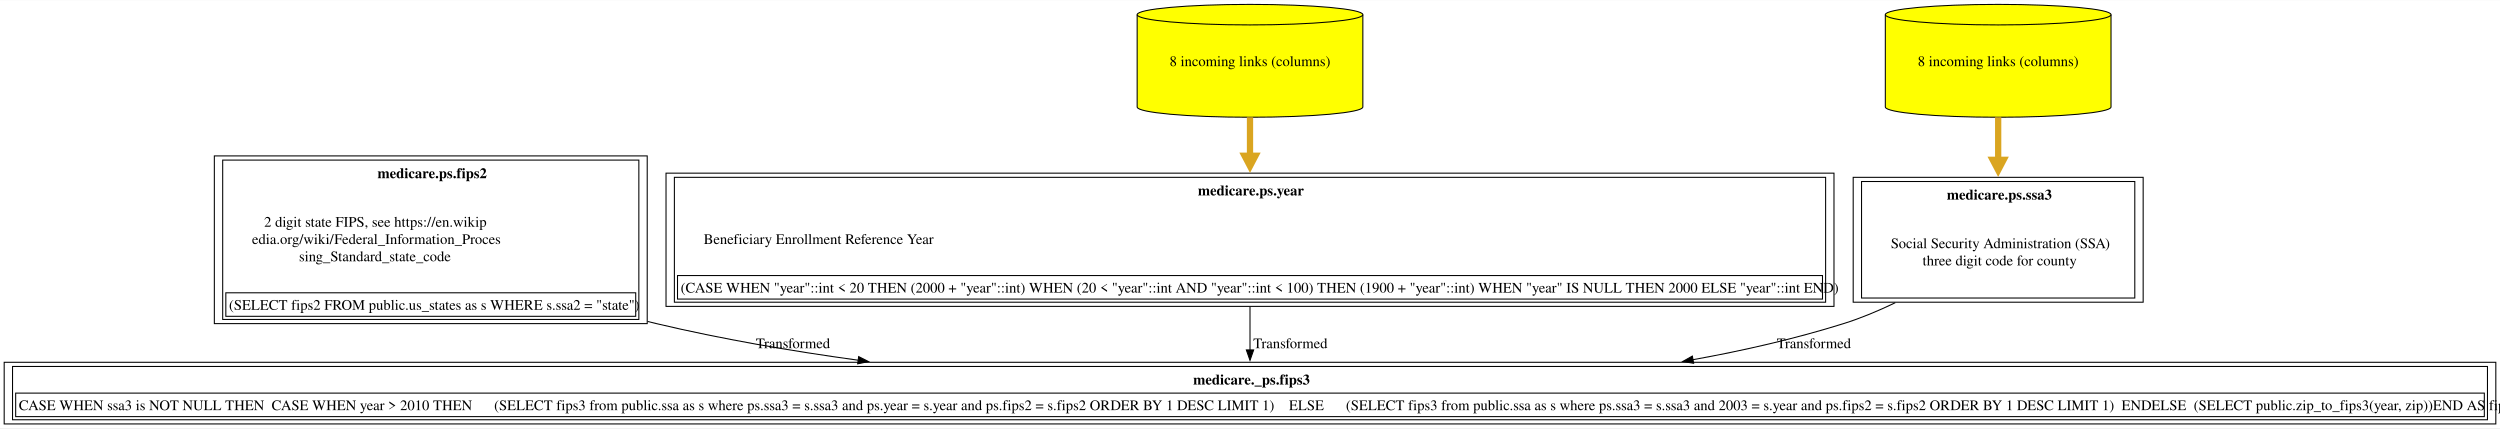
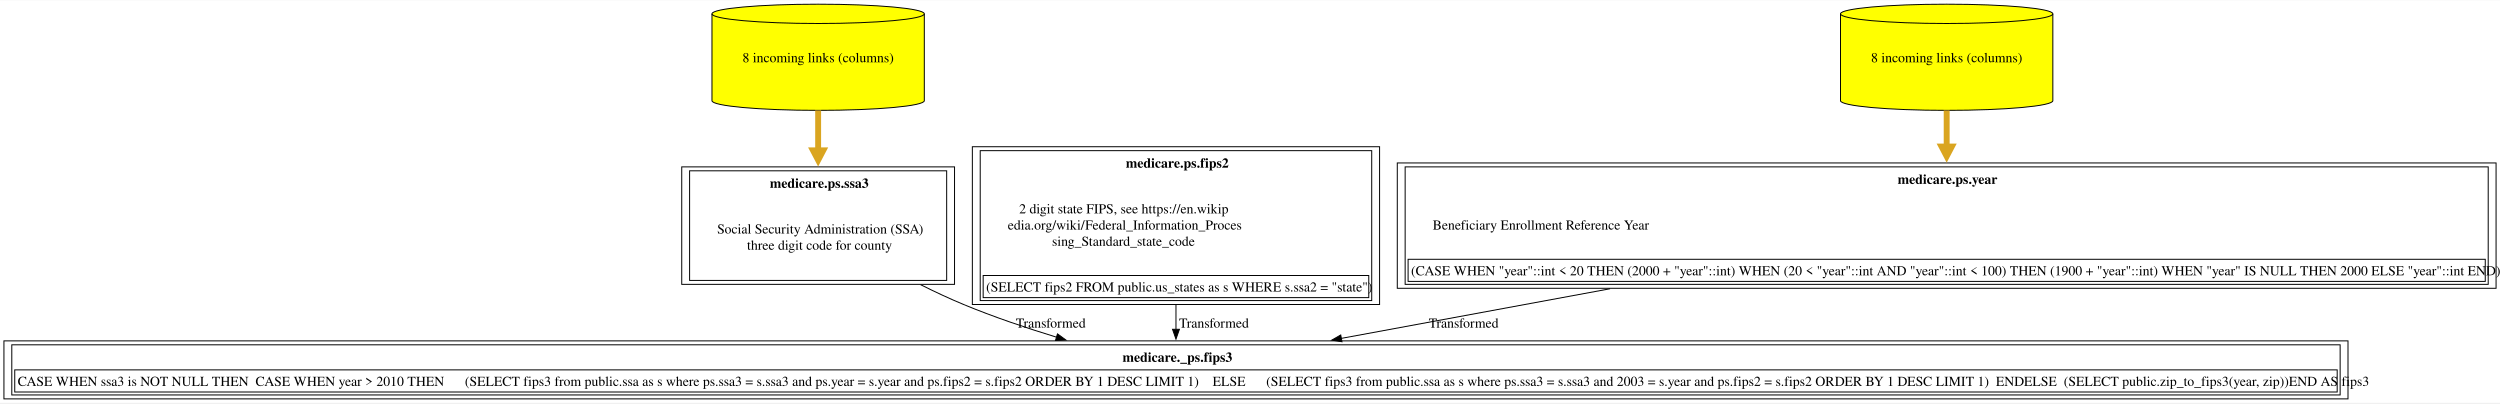
- <svg xmlns="http://www.w3.org/2000/svg" xmlns:xlink="http://www.w3.org/1999/xlink" width="2393pt" height="410pt" viewBox="0.00 0.00 2392.50 409.50">
+ <svg xmlns="http://www.w3.org/2000/svg" xmlns:xlink="http://www.w3.org/1999/xlink" width="2543pt" height="410pt" viewBox="0.00 0.00 2543.12 409.50">
  <g id="graph0" class="graph" transform="scale(1 1) rotate(0) translate(4 405.5)">
-     <polygon fill="white" stroke="none" points="-4,4 -4,-405.5 2388.5,-405.5 2388.5,4 -4,4" />
+     <polygon fill="white" stroke="none" points="-4,4 -4,-405.5 2539.12,-405.5 2539.12,4 -4,4" />
    <g id="node1" class="node">
      <g id="a_node1">
        <a xlink:href="../medicare._ps/fips3.html" xlink:title="&lt;TABLE&gt;" target="_blank">
          <polygon fill="none" stroke="black" points="2384.5,-59 0,-59 0,0 2384.5,0 2384.5,-59" />
          <text text-anchor="start" x="1137.88" y="-37.7" font-family="Times,serif" font-weight="bold" font-size="14.00">medicare._ps.fips3</text>
          <polygon fill="none" stroke="black" points="11,-7 11,-29.5 2373.5,-29.5 2373.5,-7 11,-7" />
          <text text-anchor="start" x="14" y="-13.2" font-family="Times,serif" font-size="14.00">CASE WHEN ssa3 is NOT NULL THEN  CASE WHEN year &gt; 2010 THEN      (SELECT fips3 from public.ssa as s where ps.ssa3 = s.ssa3 and ps.year = s.year and ps.fips2 = s.fips2 ORDER BY 1 DESC LIMIT 1)    ELSE      (SELECT fips3 from public.ssa as s where ps.ssa3 = s.ssa3 and 2003 = s.year and ps.fips2 = s.fips2 ORDER BY 1 DESC LIMIT 1)  ENDELSE  (SELECT public.zip_to_fips3(year, zip))END AS fips3</text>
          <polygon fill="none" stroke="black" points="8,-4 8,-55 2376.5,-55 2376.5,-4 8,-4" />
        </a>
      </g>
    </g>
    <g id="node2" class="node">
      <g id="a_node2">
-         <a xlink:href="../medicare.ps/fips2.html" xlink:title="&lt;TABLE&gt;" target="_blank">
-           <polygon fill="none" stroke="black" points="615.38,-256.5 201.12,-256.5 201.12,-96 615.38,-96 615.38,-256.5" />
-           <text text-anchor="start" x="357.25" y="-235.2" font-family="Times,serif" font-weight="bold" font-size="14.00">medicare.ps.fips2</text>
-           <text text-anchor="start" x="248.75" y="-188.7" font-family="Times,serif" font-size="14.00">2 digit state FIPS, see https://en.wikip</text>
-           <text text-anchor="start" x="237.12" y="-172.2" font-family="Times,serif" font-size="14.00">edia.org/wiki/Federal_Information_Proces</text>
-           <text text-anchor="start" x="282.12" y="-155.7" font-family="Times,serif" font-size="14.00">sing_Standard_state_code</text>
-           <polygon fill="none" stroke="black" points="212.12,-103 212.12,-125.5 604.38,-125.5 604.38,-103 212.12,-103" />
-           <text text-anchor="start" x="215.12" y="-109.2" font-family="Times,serif" font-size="14.00">(SELECT fips2 FROM public.us_states as s WHERE s.ssa2 = "state")</text>
-           <polygon fill="none" stroke="black" points="209.12,-100 209.12,-252.5 607.38,-252.5 607.38,-100 209.12,-100" />
+         <a xlink:href="../medicare.ps/ssa3.html" xlink:title="&lt;TABLE&gt;" target="_blank">
+           <polygon fill="none" stroke="black" points="967,-236 689.5,-236 689.5,-116.5 967,-116.5 967,-236" />
+           <text text-anchor="start" x="779.12" y="-214.7" font-family="Times,serif" font-weight="bold" font-size="14.00">medicare.ps.ssa3</text>
+           <text text-anchor="start" x="725.5" y="-168.2" font-family="Times,serif" font-size="14.00">Social Security Administration (SSA)</text>
+           <text text-anchor="start" x="755.88" y="-151.7" font-family="Times,serif" font-size="14.00">three digit code for county</text>
+           <polygon fill="none" stroke="black" points="697.5,-120.5 697.5,-232 959,-232 959,-120.5 697.5,-120.5" />
        </a>
      </g>
    </g>
    <g id="edge1" class="edge">
-       <path fill="none" stroke="black" d="M615.76,-98.08C618.6,-97.36 621.43,-96.67 624.25,-96 686.1,-81.31 752.56,-69.87 817.44,-60.97" />
-       <polygon fill="black" stroke="black" points="817.74,-64.46 827.18,-59.65 816.8,-57.52 817.74,-64.46" />
-       <text text-anchor="middle" x="754.88" y="-72.45" font-family="Times,serif" font-size="14.00">  Transformed</text>
+       <path fill="none" stroke="black" d="M932.52,-116.15C947,-108.91 961.85,-101.97 976.25,-96 1006.28,-83.55 1039.54,-72.29 1070.77,-62.75" />
+       <polygon fill="black" stroke="black" points="1071.71,-66.13 1080.27,-59.89 1069.69,-59.42 1071.71,-66.13" />
+       <text text-anchor="middle" x="1064.88" y="-72.45" font-family="Times,serif" font-size="14.00">  Transformed</text>
    </g>
    <g id="node3" class="node">
      <g id="a_node3">
-         <a xlink:href="../medicare.ps/year.html" xlink:title="&lt;TABLE&gt;" target="_blank">
-           <polygon fill="none" stroke="black" points="1751.12,-240 633.38,-240 633.38,-112.5 1751.12,-112.5 1751.12,-240" />
-           <text text-anchor="start" x="1142.38" y="-218.7" font-family="Times,serif" font-weight="bold" font-size="14.00">medicare.ps.year</text>
-           <text text-anchor="start" x="669.38" y="-172.2" font-family="Times,serif" font-size="14.00">Beneficiary Enrollment Reference Year</text>
-           <polygon fill="none" stroke="black" points="644.38,-119.5 644.38,-142 1740.12,-142 1740.12,-119.5 644.38,-119.5" />
-           <text text-anchor="start" x="647.38" y="-125.7" font-family="Times,serif" font-size="14.00">(CASE WHEN "year"::int &lt; 20 THEN (2000 + "year"::int) WHEN (20 &lt; "year"::int AND "year"::int &lt; 100) THEN (1900 + "year"::int) WHEN "year" IS NULL THEN 2000 ELSE "year"::int END)</text>
-           <polygon fill="none" stroke="black" points="641.38,-116.5 641.38,-236 1743.12,-236 1743.12,-116.5 641.38,-116.5" />
+         <a xlink:href="../medicare.ps/ssa3.html" xlink:title="8 incoming links (columns)" target="_blank">
+           <path fill="yellow" stroke="black" d="M936.25,-391.68C936.25,-397.1 887.84,-401.5 828.25,-401.5 768.66,-401.5 720.25,-397.1 720.25,-391.68 720.25,-391.68 720.25,-303.32 720.25,-303.32 720.25,-297.9 768.66,-293.5 828.25,-293.5 887.84,-293.5 936.25,-297.9 936.25,-303.32 936.25,-303.32 936.25,-391.68 936.25,-391.68" />
+           <path fill="none" stroke="black" d="M936.25,-391.68C936.25,-386.26 887.84,-381.86 828.25,-381.86 768.66,-381.86 720.25,-386.26 720.25,-391.68" />
+           <text text-anchor="middle" x="828.25" y="-342.45" font-family="Times,serif" font-size="14.00">8 incoming links (columns)</text>
        </a>
      </g>
    </g>
    <g id="edge2" class="edge">
-       <path fill="none" stroke="black" d="M1192.25,-112.18C1192.25,-98.07 1192.25,-83.47 1192.25,-70.59" />
-       <polygon fill="black" stroke="black" points="1195.75,-70.82 1192.25,-60.82 1188.75,-70.82 1195.75,-70.82" />
-       <text text-anchor="middle" x="1230.88" y="-72.45" font-family="Times,serif" font-size="14.00">  Transformed</text>
+       <path fill="none" stroke="goldenrod" stroke-width="6" d="M828.25,-293.41C828.25,-280.38 828.25,-266.19 828.25,-252.34" />
+       <polygon fill="goldenrod" stroke="goldenrod" stroke-width="6" points="833.5,-252.79 828.25,-242.79 823,-252.79 833.5,-252.79" />
    </g>
    <g id="node4" class="node">
      <g id="a_node4">
-         <a xlink:href="../medicare.ps/year.html" xlink:title="8 incoming links (columns)" target="_blank">
-           <path fill="yellow" stroke="black" d="M1300.25,-391.68C1300.25,-397.1 1251.84,-401.5 1192.25,-401.5 1132.66,-401.5 1084.25,-397.1 1084.25,-391.68 1084.25,-391.68 1084.25,-303.32 1084.25,-303.32 1084.25,-297.9 1132.66,-293.5 1192.25,-293.5 1251.84,-293.5 1300.25,-297.9 1300.25,-303.32 1300.25,-303.32 1300.25,-391.68 1300.25,-391.68" />
-           <path fill="none" stroke="black" d="M1300.25,-391.68C1300.25,-386.26 1251.84,-381.86 1192.25,-381.86 1132.66,-381.86 1084.25,-386.26 1084.25,-391.68" />
-           <text text-anchor="middle" x="1192.25" y="-342.45" font-family="Times,serif" font-size="14.00">8 incoming links (columns)</text>
+         <a xlink:href="../medicare.ps/fips2.html" xlink:title="&lt;TABLE&gt;" target="_blank">
+           <polygon fill="none" stroke="black" points="1399.38,-256.5 985.12,-256.5 985.12,-96 1399.38,-96 1399.38,-256.5" />
+           <text text-anchor="start" x="1141.25" y="-235.2" font-family="Times,serif" font-weight="bold" font-size="14.00">medicare.ps.fips2</text>
+           <text text-anchor="start" x="1032.75" y="-188.7" font-family="Times,serif" font-size="14.00">2 digit state FIPS, see https://en.wikip</text>
+           <text text-anchor="start" x="1021.12" y="-172.2" font-family="Times,serif" font-size="14.00">edia.org/wiki/Federal_Information_Proces</text>
+           <text text-anchor="start" x="1066.12" y="-155.7" font-family="Times,serif" font-size="14.00">sing_Standard_state_code</text>
+           <polygon fill="none" stroke="black" points="996.12,-103 996.12,-125.5 1388.38,-125.5 1388.38,-103 996.12,-103" />
+           <text text-anchor="start" x="999.12" y="-109.2" font-family="Times,serif" font-size="14.00">(SELECT fips2 FROM public.us_states as s WHERE s.ssa2 = "state")</text>
+           <polygon fill="none" stroke="black" points="993.12,-100 993.12,-252.5 1391.38,-252.5 1391.38,-100 993.12,-100" />
        </a>
      </g>
    </g>
    <g id="edge3" class="edge">
-       <path fill="none" stroke="goldenrod" stroke-width="6" d="M1192.25,-293.41C1192.25,-281.68 1192.25,-269.01 1192.25,-256.5" />
-       <polygon fill="goldenrod" stroke="goldenrod" stroke-width="6" points="1197.5,-256.68 1192.25,-246.68 1187,-256.68 1197.5,-256.68" />
+       <path fill="none" stroke="black" d="M1192.25,-95.68C1192.25,-87.04 1192.25,-78.54 1192.25,-70.68" />
+       <polygon fill="black" stroke="black" points="1195.75,-70.81 1192.25,-60.81 1188.75,-70.81 1195.75,-70.81" />
+       <text text-anchor="middle" x="1230.88" y="-72.45" font-family="Times,serif" font-size="14.00">  Transformed</text>
    </g>
    <g id="node5" class="node">
      <g id="a_node5">
-         <a xlink:href="../medicare.ps/ssa3.html" xlink:title="&lt;TABLE&gt;" target="_blank">
-           <polygon fill="none" stroke="black" points="2047,-236 1769.5,-236 1769.5,-116.5 2047,-116.5 2047,-236" />
-           <text text-anchor="start" x="1859.12" y="-214.7" font-family="Times,serif" font-weight="bold" font-size="14.00">medicare.ps.ssa3</text>
-           <text text-anchor="start" x="1805.5" y="-168.2" font-family="Times,serif" font-size="14.00">Social Security Administration (SSA)</text>
-           <text text-anchor="start" x="1835.88" y="-151.7" font-family="Times,serif" font-size="14.00">three digit code for county</text>
-           <polygon fill="none" stroke="black" points="1777.5,-120.5 1777.5,-232 2039,-232 2039,-120.5 1777.5,-120.5" />
+         <a xlink:href="../medicare.ps/year.html" xlink:title="&lt;TABLE&gt;" target="_blank">
+           <polygon fill="none" stroke="black" points="2535.12,-240 1417.38,-240 1417.38,-112.5 2535.12,-112.5 2535.12,-240" />
+           <text text-anchor="start" x="1926.38" y="-218.7" font-family="Times,serif" font-weight="bold" font-size="14.00">medicare.ps.year</text>
+           <text text-anchor="start" x="1453.38" y="-172.2" font-family="Times,serif" font-size="14.00">Beneficiary Enrollment Reference Year</text>
+           <polygon fill="none" stroke="black" points="1428.38,-119.5 1428.38,-142 2524.12,-142 2524.12,-119.5 1428.38,-119.5" />
+           <text text-anchor="start" x="1431.38" y="-125.7" font-family="Times,serif" font-size="14.00">(CASE WHEN "year"::int &lt; 20 THEN (2000 + "year"::int) WHEN (20 &lt; "year"::int AND "year"::int &lt; 100) THEN (1900 + "year"::int) WHEN "year" IS NULL THEN 2000 ELSE "year"::int END)</text>
+           <polygon fill="none" stroke="black" points="1425.38,-116.5 1425.38,-236 2527.12,-236 2527.12,-116.5 1425.38,-116.5" />
        </a>
      </g>
    </g>
    <g id="edge4" class="edge">
-       <path fill="none" stroke="black" d="M1809.77,-116.01C1793.65,-108.23 1776.8,-101.18 1760.25,-96 1714.23,-81.6 1665.22,-70.31 1616.02,-61.46" />
-       <polygon fill="black" stroke="black" points="1616.8,-58.05 1606.35,-59.76 1615.59,-64.94 1616.8,-58.05" />
-       <text text-anchor="middle" x="1731.88" y="-72.45" font-family="Times,serif" font-size="14.00">  Transformed</text>
+       <path fill="none" stroke="black" d="M1633.8,-112.02C1539.03,-94.53 1440.32,-76.3 1360.33,-61.53" />
+       <polygon fill="black" stroke="black" points="1361.13,-58.12 1350.66,-59.75 1359.86,-65.01 1361.13,-58.12" />
+       <text text-anchor="middle" x="1484.88" y="-72.45" font-family="Times,serif" font-size="14.00">  Transformed</text>
    </g>
    <g id="node6" class="node">
      <g id="a_node6">
-         <a xlink:href="../medicare.ps/ssa3.html" xlink:title="8 incoming links (columns)" target="_blank">
-           <path fill="yellow" stroke="black" d="M2016.25,-391.68C2016.25,-397.1 1967.84,-401.5 1908.25,-401.5 1848.66,-401.5 1800.25,-397.1 1800.25,-391.68 1800.25,-391.68 1800.25,-303.32 1800.25,-303.32 1800.25,-297.9 1848.66,-293.5 1908.25,-293.5 1967.84,-293.5 2016.25,-297.9 2016.25,-303.32 2016.25,-303.32 2016.25,-391.68 2016.25,-391.68" />
-           <path fill="none" stroke="black" d="M2016.25,-391.68C2016.25,-386.26 1967.84,-381.86 1908.25,-381.86 1848.66,-381.86 1800.25,-386.26 1800.25,-391.68" />
-           <text text-anchor="middle" x="1908.25" y="-342.45" font-family="Times,serif" font-size="14.00">8 incoming links (columns)</text>
+         <a xlink:href="../medicare.ps/year.html" xlink:title="8 incoming links (columns)" target="_blank">
+           <path fill="yellow" stroke="black" d="M2084.25,-391.68C2084.25,-397.1 2035.84,-401.5 1976.25,-401.5 1916.66,-401.5 1868.25,-397.1 1868.25,-391.68 1868.25,-391.68 1868.25,-303.32 1868.25,-303.32 1868.25,-297.9 1916.66,-293.5 1976.25,-293.5 2035.84,-293.5 2084.25,-297.9 2084.25,-303.32 2084.25,-303.32 2084.25,-391.68 2084.25,-391.68" />
+           <path fill="none" stroke="black" d="M2084.25,-391.68C2084.25,-386.26 2035.84,-381.86 1976.25,-381.86 1916.66,-381.86 1868.25,-386.26 1868.25,-391.68" />
+           <text text-anchor="middle" x="1976.25" y="-342.45" font-family="Times,serif" font-size="14.00">8 incoming links (columns)</text>
        </a>
      </g>
    </g>
    <g id="edge5" class="edge">
-       <path fill="none" stroke="goldenrod" stroke-width="6" d="M1908.25,-293.41C1908.25,-280.38 1908.25,-266.19 1908.25,-252.34" />
-       <polygon fill="goldenrod" stroke="goldenrod" stroke-width="6" points="1913.5,-252.79 1908.25,-242.79 1903,-252.79 1913.5,-252.79" />
+       <path fill="none" stroke="goldenrod" stroke-width="6" d="M1976.25,-293.41C1976.25,-281.68 1976.25,-269.01 1976.25,-256.5" />
+       <polygon fill="goldenrod" stroke="goldenrod" stroke-width="6" points="1981.5,-256.68 1976.25,-246.68 1971,-256.68 1981.5,-256.68" />
    </g>
  </g>
</svg>
